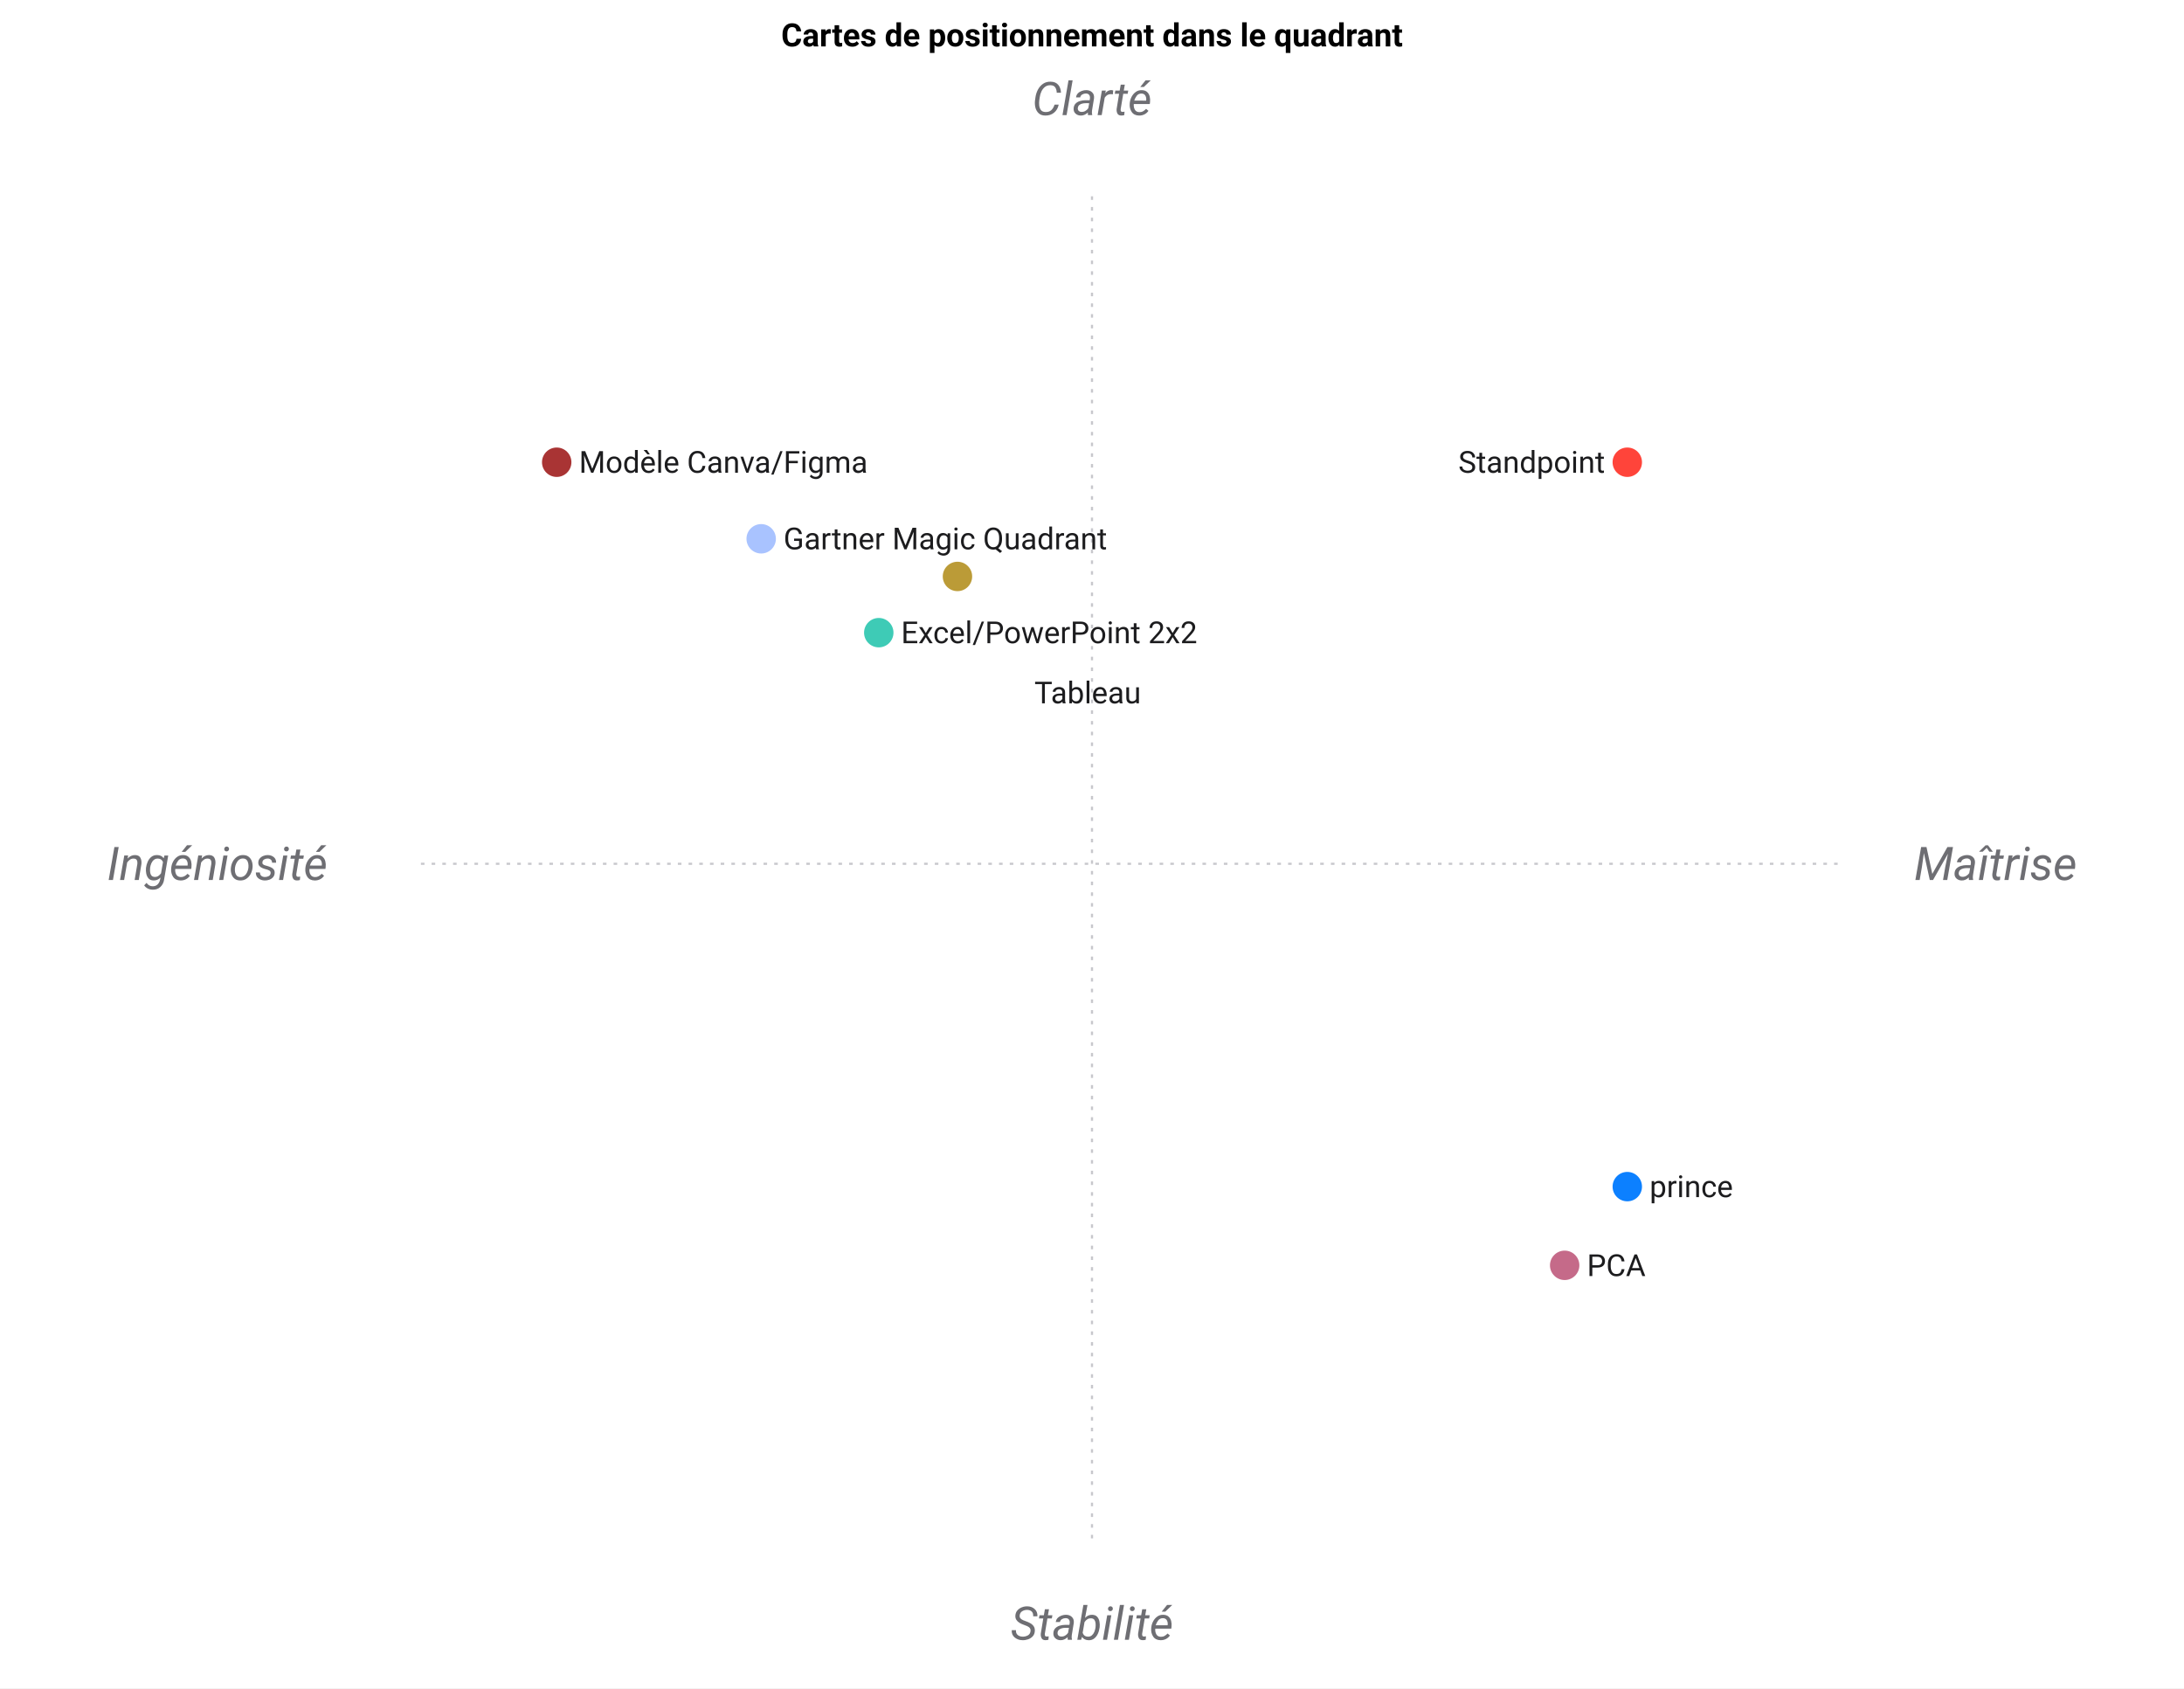
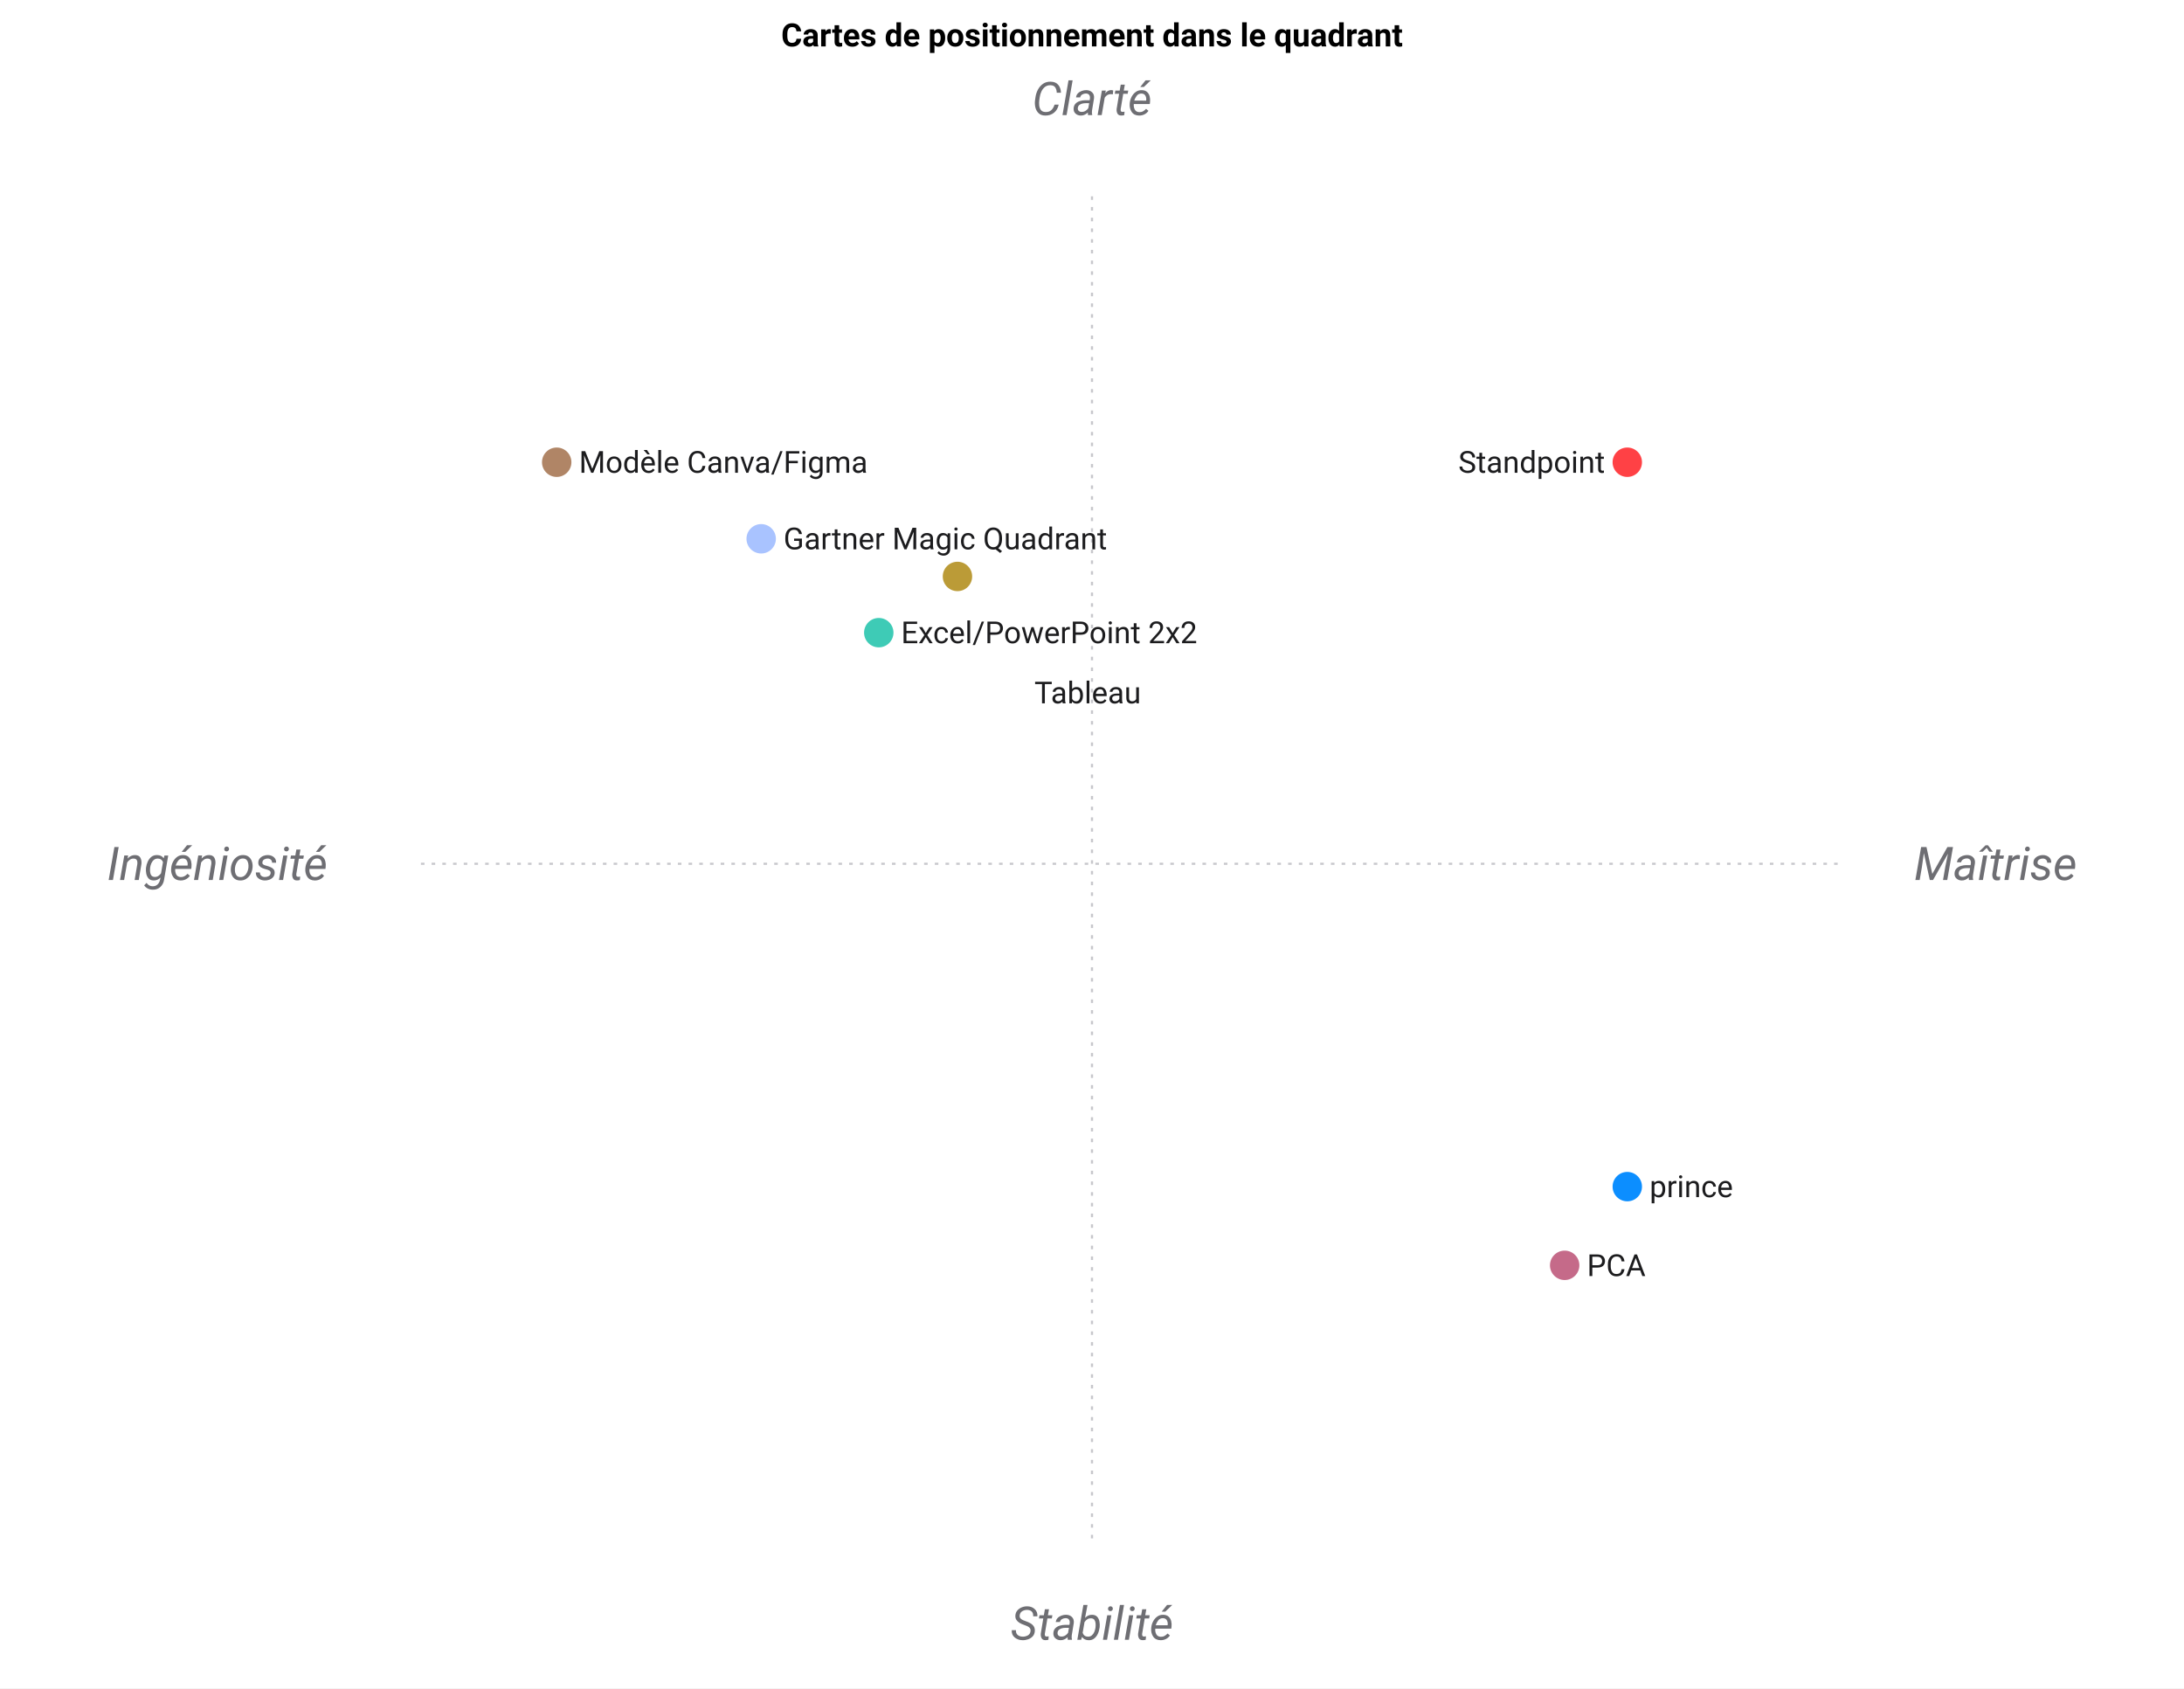
<svg xmlns="http://www.w3.org/2000/svg" width="1224" height="946" viewBox="0 0 1224 946" role="img" aria-labelledby="sp-title sp-desc" font-family="Roboto, -apple-system, Helvetica, Arial, sans-serif">
  <rect width="1224" height="946" fill="#FFFFFF" />
  <style>.sp-dot{cursor:pointer}.sp-dot:hover circle,.sp-dot:focus circle{stroke-width:2.4}.sp-dot:hover,.sp-dot:focus{filter:brightness(1.08);outline:none}</style>
  <line x1="235.9" y1="484.0" x2="1033.4" y2="484.0" stroke="#C7C7CC" stroke-width="1.2" stroke-dasharray="2,4" />
  <line x1="612.0" y1="862.0" x2="612.0" y2="106.0" stroke="#C7C7CC" stroke-width="1.2" stroke-dasharray="2,4" />
  <text data-pole="right" x="1164.0" y="493.1" font-size="26" font-style="italic" fill="#6E6E73" text-anchor="end">Maîtrise</text>
  <text data-pole="left" x="60.0" y="493.1" font-size="26" font-style="italic" fill="#6E6E73" text-anchor="start">Ingéniosité</text>
  <text data-pole="top" x="612.0" y="64.5" font-size="26" font-style="italic" fill="#6E6E73" text-anchor="middle">Clarté</text>
  <text data-pole="bottom" x="612.0" y="918.8" font-size="26" font-style="italic" fill="#6E6E73" text-anchor="middle">Stabilité</text>
  <g class="sp-dot" tabindex="0" role="img" aria-label="Cartes de positionnement: Standpoint Nommage Automatique des Axes: 5 Une Seule Commande: 5 Exécution Locale: 5 Coordonnées Reproductibles: 5 Sans Code: 4 Sortie Multilingue: 5 Fondé sur l'ACP: 5">
-     <circle cx="912.0" cy="259.0" r="8.74" fill="#FF3B30" stroke="white" stroke-width="1" opacity="0.95" />
+     <circle cx="912.0" cy="259.0" r="8.74" fill="#FF383C" stroke="white" stroke-width="1" opacity="0.95" />
  </g>
  <text x="899.5" y="264.9" font-size="17" fill="#1C1C1E" text-anchor="end">Standpoint</text>
  <g class="sp-dot" tabindex="0" role="img" aria-label="Cartes de positionnement: prince Nommage Automatique des Axes: 1 Une Seule Commande: 2 Exécution Locale: 5 Coordonnées Reproductibles: 5 Sans Code: 1 Sortie Multilingue: 1 Fondé sur l'ACP: 5">
-     <circle cx="912.0" cy="664.9" r="8.74" fill="#007AFF" stroke="white" stroke-width="1" opacity="0.95" />
+     <circle cx="912.0" cy="664.9" r="8.74" fill="#0088FF" stroke="white" stroke-width="1" opacity="0.95" />
  </g>
  <text x="924.5" y="670.8" font-size="17" fill="#1C1C1E" text-anchor="start">prince</text>
  <g class="sp-dot" tabindex="0" role="img" aria-label="Cartes de positionnement: PCA Nommage Automatique des Axes: 1 Une Seule Commande: 1 Exécution Locale: 5 Coordonnées Reproductibles: 5 Sans Code: 1 Sortie Multilingue: 1 Fondé sur l'ACP: 5">
    <circle cx="876.9" cy="709.0" r="8.74" fill="#C26383" stroke="white" stroke-width="1" opacity="0.95" />
  </g>
  <text x="889.4" y="715.0" font-size="17" fill="#1C1C1E" text-anchor="start">PCA</text>
  <g class="sp-dot" tabindex="0" role="img" aria-label="Cartes de positionnement: Tableau Nommage Automatique des Axes: 1 Une Seule Commande: 3 Exécution Locale: 3 Coordonnées Reproductibles: 3 Sans Code: 4 Sortie Multilingue: 2 Fondé sur l'ACP: 1">
    <circle cx="536.6" cy="323.0" r="8.74" fill="#B8962D" stroke="white" stroke-width="1" opacity="0.95" />
  </g>
  <text x="579.7" y="394.1" font-size="17" fill="#1C1C1E" text-anchor="start">Tableau</text>
  <g class="sp-dot" tabindex="0" role="img" aria-label="Cartes de positionnement: Gartner Magic Quadrant Nommage Automatique des Axes: 2 Une Seule Commande: 1 Exécution Locale: 3 Coordonnées Reproductibles: 2 Sans Code: 5 Sortie Multilingue: 2 Fondé sur l'ACP: 1">
    <circle cx="426.6" cy="301.9" r="8.74" fill="#A5C0FF" stroke="white" stroke-width="1" opacity="0.95" />
  </g>
  <text x="439.1" y="307.8" font-size="17" fill="#1C1C1E" text-anchor="start">Gartner Magic Quadrant</text>
  <g class="sp-dot" tabindex="0" role="img" aria-label="Cartes de positionnement: Excel/PowerPoint 2x2 Nommage Automatique des Axes: 1 Une Seule Commande: 1 Exécution Locale: 5 Coordonnées Reproductibles: 1 Sans Code: 4 Sortie Multilingue: 3 Fondé sur l'ACP: 1">
    <circle cx="492.5" cy="354.5" r="8.74" fill="#34C8B2" stroke="white" stroke-width="1" opacity="0.95" />
  </g>
  <text x="505.0" y="360.4" font-size="17" fill="#1C1C1E" text-anchor="start">Excel/PowerPoint 2x2</text>
  <g class="sp-dot" tabindex="0" role="img" aria-label="Cartes de positionnement: Modèle Canva/Figma Nommage Automatique des Axes: 1 Une Seule Commande: 1 Exécution Locale: 2 Coordonnées Reproductibles: 1 Sans Code: 5 Sortie Multilingue: 3 Fondé sur l'ACP: 1">
-     <circle cx="312.0" cy="259.0" r="8.74" fill="#A52A2A" stroke="white" stroke-width="1" opacity="0.95" />
+     <circle cx="312.0" cy="259.0" r="8.74" fill="#AC7F5E" stroke="white" stroke-width="1" opacity="0.95" />
  </g>
  <text x="324.5" y="264.9" font-size="17" fill="#1C1C1E" text-anchor="start">Modèle Canva/Figma</text>
  <text x="612.0" y="26" font-size="18" font-weight="bold" fill="#000" text-anchor="middle">Cartes de positionnement dans le quadrant</text>
</svg>
